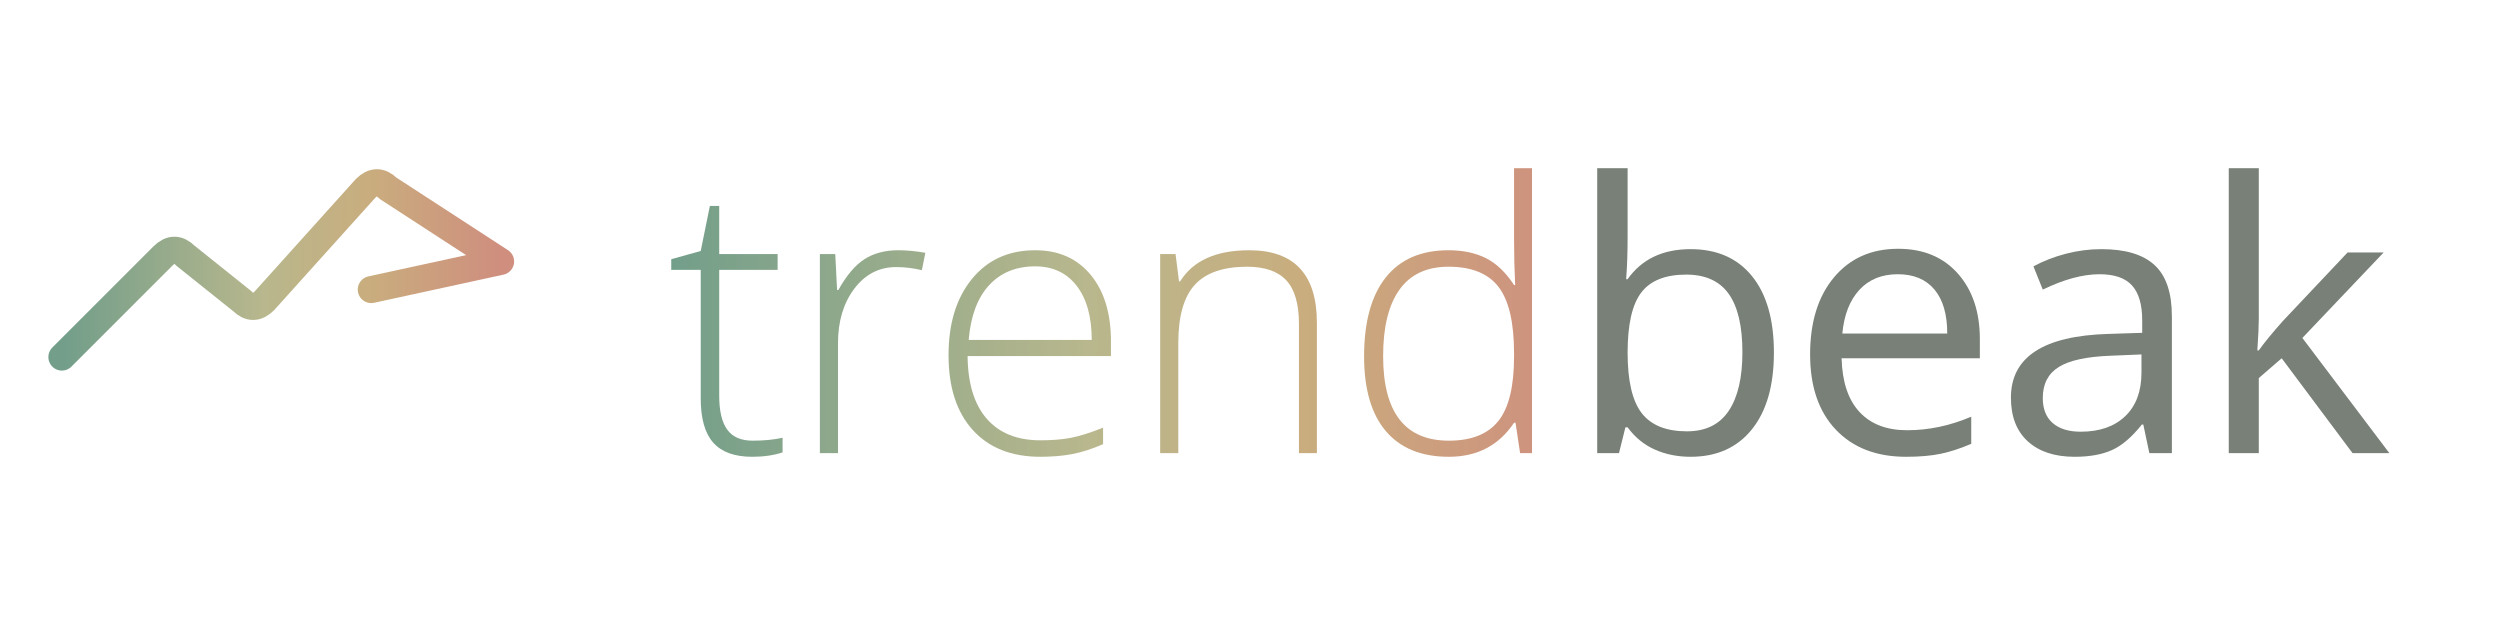
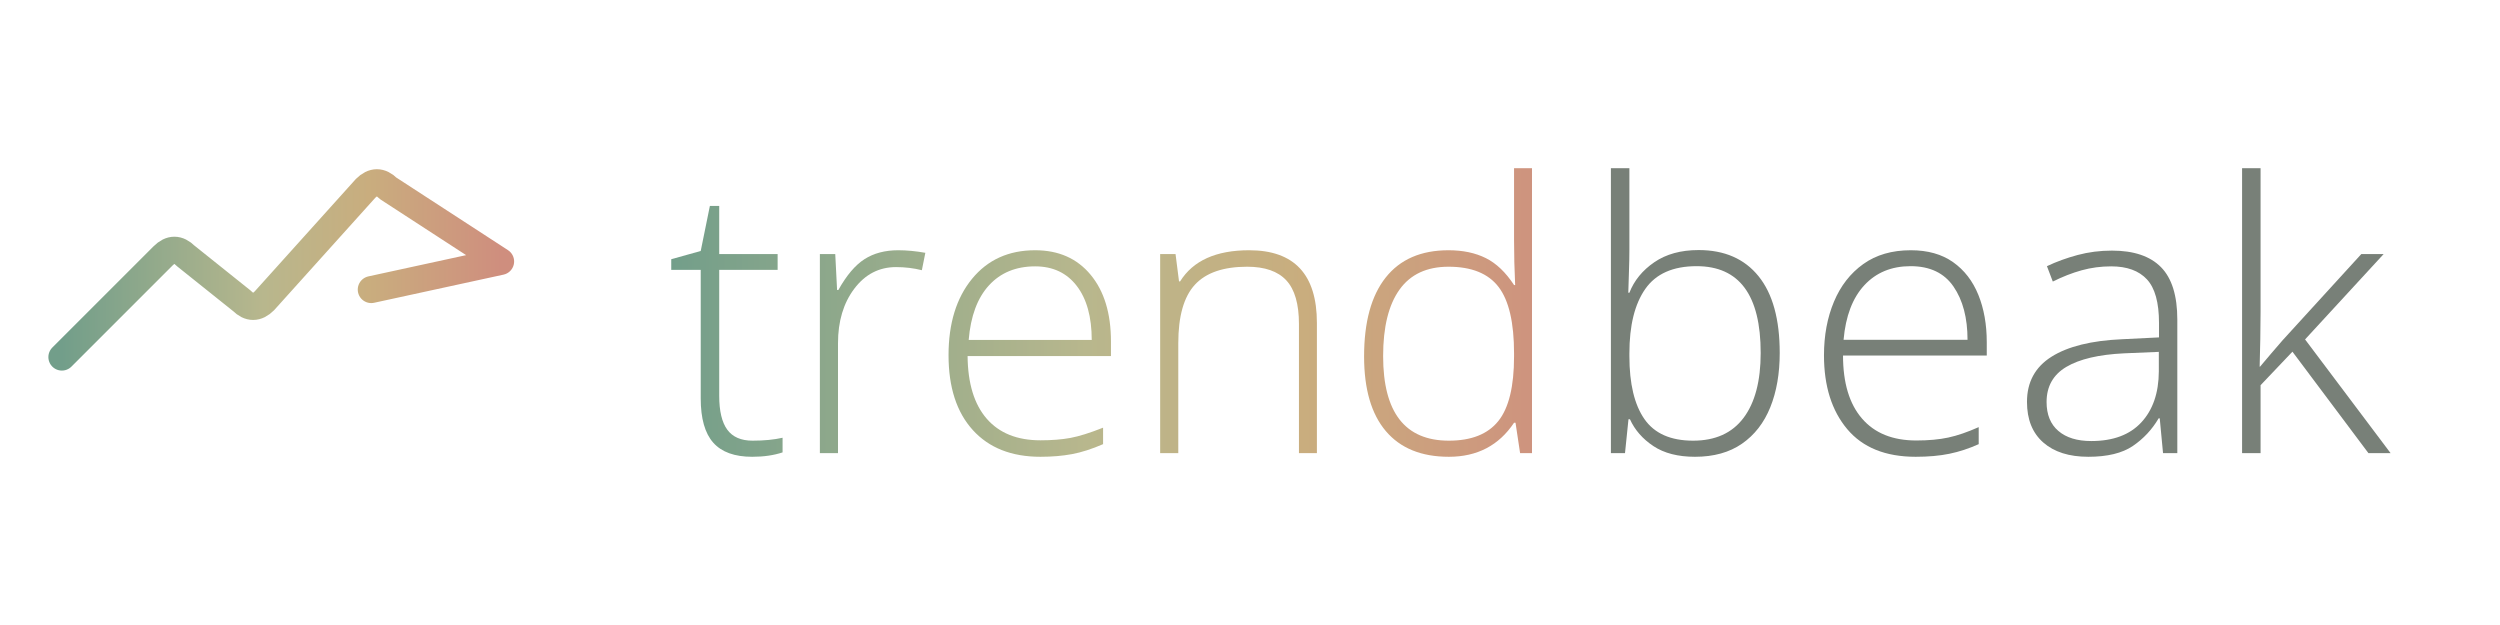
<svg xmlns="http://www.w3.org/2000/svg" width="480" height="120" viewBox="0 0 480 120">
  <defs>
    <linearGradient id="signal" x1="0" y1="0" x2="1" y2="0">
      <stop stop-color="#729E8A" />
      <stop offset=".46" stop-color="#B8B78D" />
      <stop offset=".7" stop-color="#C9AD7E" />
      <stop offset="1" stop-color="#CF8E7E" />
    </linearGradient>
    <linearGradient id="trend" gradientUnits="userSpaceOnUse" x1="128" y1="0" x2="303" y2="0">
      <stop stop-color="#729E8A" />
      <stop offset=".46" stop-color="#B8B78D" />
      <stop offset=".7" stop-color="#C9AD7E" />
      <stop offset="1" stop-color="#CF8E7E" />
    </linearGradient>
  </defs>
  <g transform="translate(0 7) scale(1.08)">
    <path d="M 11,57 L 29,39 Q 31,37 33,39 L 43,47 Q 45,49 47,47 L 65,27 Q 67,25 69,27 L 89,40 L 66,45" fill="none" stroke="url(#signal)" stroke-width="4.8" stroke-linecap="round" stroke-linejoin="round" />
  </g>
  <path d="M144.488 84.609Q147.793 84.609 150.254 84.047V86.859Q147.723 87.703 144.418 87.703Q139.355 87.703 136.947 84.996Q134.539 82.289 134.539 76.488V51.809H128.879V49.77L134.539 48.188L136.297 39.539H138.09V48.785H149.305V51.809H138.09V75.996Q138.09 80.391 139.637 82.5Q141.184 84.609 144.488 84.609Z" fill="url(#trend)" />
  <path d="M172.463 48.047Q174.888 48.047 177.666 48.539L176.998 51.879Q174.607 51.281 172.041 51.281Q167.154 51.281 164.025 55.43Q160.896 59.578 160.896 65.906V87.0H157.416V48.785H160.369L160.72 55.676H160.966Q163.322 51.457 165.994 49.752Q168.666 48.047 172.463 48.047Z" fill="url(#trend)" />
  <path d="M199.769 87.703Q191.437 87.703 186.779 82.57Q182.12 77.438 182.12 68.191Q182.12 59.051 186.62 53.549Q191.12 48.047 198.749 48.047Q205.499 48.047 209.402 52.758Q213.304 57.469 213.304 65.555V68.367H185.777Q185.847 76.242 189.45 80.391Q193.054 84.539 199.769 84.539Q203.038 84.539 205.517 84.082Q207.995 83.625 211.792 82.113V85.277Q208.558 86.684 205.816 87.193Q203.073 87.703 199.769 87.703ZM198.749 51.141Q193.23 51.141 189.89 54.779Q186.55 58.418 185.988 65.273H209.613Q209.613 58.629 206.73 54.885Q203.847 51.141 198.749 51.141Z" fill="url(#trend)" />
  <path d="M249.399 87.0V62.215Q249.399 56.449 246.973 53.83Q244.548 51.211 239.45 51.211Q232.595 51.211 229.413 54.674Q226.231 58.137 226.231 65.906V87.0H222.751V48.785H225.704L226.372 54.023H226.583Q230.309 48.047 239.837 48.047Q252.845 48.047 252.845 62.004V87.0Z" fill="url(#trend)" />
  <path d="M278.112 48.047Q282.26 48.047 285.284 49.559Q288.307 51.07 290.698 54.727H290.909Q290.698 50.297 290.698 46.043V32.297H294.143V87.0H291.858L290.979 81.164H290.698Q286.338 87.703 278.182 87.703Q270.272 87.703 266.088 82.781Q261.905 77.859 261.905 68.438Q261.905 58.523 266.053 53.285Q270.202 48.047 278.112 48.047ZM278.112 51.211Q271.854 51.211 268.707 55.605Q265.561 60.0 265.561 68.367Q265.561 84.609 278.182 84.609Q284.651 84.609 287.674 80.848Q290.698 77.086 290.698 68.438V67.84Q290.698 58.98 287.727 55.096Q284.756 51.211 278.112 51.211Z" fill="url(#trend)" />
-   <path d="M324.594 47.836Q332.188 47.836 336.389 53.021Q340.59 58.207 340.59 67.699Q340.59 77.191 336.354 82.447Q332.117 87.703 324.594 87.703Q320.832 87.703 317.721 86.314Q314.609 84.926 312.5 82.043H312.078L310.848 87.0H306.664V32.297H312.5V45.586Q312.5 50.051 312.219 53.602H312.5Q316.578 47.836 324.594 47.836ZM323.75 52.723Q317.773 52.723 315.137 56.15Q312.5 59.578 312.5 67.699Q312.5 75.82 315.207 79.318Q317.914 82.816 323.891 82.816Q329.27 82.816 331.906 78.896Q334.543 74.977 334.543 67.629Q334.543 60.105 331.906 56.414Q329.27 52.723 323.75 52.723Z" fill="#788078" />
-   <path d="M365.962 87.703Q357.42 87.703 352.48 82.5Q347.541 77.297 347.541 68.051Q347.541 58.734 352.129 53.25Q356.716 47.766 364.451 47.766Q371.693 47.766 375.912 52.529Q380.13 57.293 380.13 65.098V68.789H353.587Q353.763 75.574 357.015 79.09Q360.267 82.605 366.173 82.605Q372.396 82.605 378.478 80.004V85.207Q375.384 86.543 372.625 87.123Q369.865 87.703 365.962 87.703ZM364.38 52.652Q359.74 52.652 356.98 55.676Q354.22 58.699 353.728 64.043H373.873Q373.873 58.523 371.412 55.588Q368.951 52.652 364.38 52.652Z" fill="#788078" />
-   <path d="M412.675 87.0 411.515 81.516H411.234Q408.351 85.137 405.486 86.42Q402.62 87.703 398.331 87.703Q392.601 87.703 389.349 84.75Q386.097 81.797 386.097 76.348Q386.097 64.676 404.765 64.113L411.304 63.902V61.512Q411.304 56.977 409.353 54.814Q407.402 52.652 403.112 52.652Q398.296 52.652 392.214 55.605L390.421 51.141Q393.269 49.594 396.661 48.715Q400.054 47.836 403.464 47.836Q410.355 47.836 413.677 50.895Q416.999 53.953 416.999 60.703V87.0ZM399.491 82.887Q404.941 82.887 408.052 79.898Q411.163 76.91 411.163 71.531V68.051L405.327 68.297Q398.366 68.543 395.29 70.459Q392.214 72.375 392.214 76.418Q392.214 79.582 394.13 81.234Q396.046 82.887 399.491 82.887Z" fill="#788078" />
-   <path d="M433.688 67.277Q435.2 65.133 438.294 61.652L450.739 48.469H457.665L442.055 64.887L458.755 87.0H451.688L438.083 68.789L433.688 72.586V87.0H427.923V32.297H433.688V61.301Q433.688 63.234 433.407 67.277Z" fill="#788078" />
+   <path d="M312.844 32.297L312.844 47.836Q312.844 49.84 312.756 52.23Q312.668 54.621 312.633 56.203L312.844 56.203Q314.215 52.688 317.625 50.35Q321.035 48.012 326.133 48.012Q333.586 48.012 337.646 53.039Q341.707 58.066 341.707 67.77Q341.707 73.711 339.896 78.193Q338.086 82.676 334.465 85.189Q330.844 87.703 325.43 87.703Q320.543 87.703 317.449 85.646Q314.355 83.59 312.949 80.496L312.668 80.496L312 87L309.293 87L309.293 32.297ZM325.746 51.105Q318.961 51.105 315.902 55.465Q312.844 59.824 312.844 67.84L312.844 68.402Q312.844 76.312 315.727 80.461Q318.609 84.609 325.078 84.609Q331.477 84.609 334.764 80.232Q338.051 75.855 338.051 67.77Q338.051 51.105 325.746 51.105Z" fill="#788078" />
+   <path d="M366.868 48.047Q371.755 48.047 374.989 50.332Q378.223 52.617 379.841 56.607Q381.458 60.598 381.458 65.695L381.458 68.262L353.86 68.262Q353.86 76.137 357.499 80.355Q361.137 84.574 367.923 84.574Q371.438 84.574 374.057 84.012Q376.677 83.449 379.911 82.008L379.911 85.277Q377.098 86.543 374.286 87.123Q371.473 87.703 367.817 87.703Q359.134 87.703 354.669 82.395Q350.204 77.086 350.204 68.227Q350.204 62.496 352.12 57.926Q354.036 53.355 357.745 50.701Q361.454 48.047 366.868 48.047ZM366.833 51.105Q361.348 51.105 357.956 54.762Q354.563 58.418 353.966 65.238L377.766 65.238Q377.766 58.945 375.077 55.025Q372.387 51.105 366.833 51.105Z" fill="#788078" />
+   <path d="M405.494 48.117Q411.787 48.117 414.916 51.299Q418.045 54.48 418.045 61.371L418.045 87L415.302 87L414.67 80.32L414.459 80.32Q412.56 83.555 409.502 85.629Q406.443 87.703 400.959 87.703Q395.439 87.703 392.31 84.961Q389.181 82.219 389.181 77.156Q389.181 71.461 393.892 68.49Q398.603 65.52 407.427 65.133L414.529 64.781L414.529 62.004Q414.529 56.133 412.209 53.637Q409.888 51.141 405.353 51.141Q402.4 51.141 399.675 51.896Q396.951 52.652 394.138 54.059L393.013 51.105Q395.755 49.805 398.902 48.961Q402.048 48.117 405.494 48.117ZM414.494 67.559L407.814 67.84Q400.537 68.191 396.74 70.441Q392.943 72.691 392.943 77.191Q392.943 80.812 395.211 82.746Q397.478 84.68 401.521 84.68Q407.814 84.68 411.136 81.094Q414.459 77.508 414.494 71.32Z" fill="#788078" />
+   <path d="M434.03 32.297L434.03 59.895Q434.03 62.461 433.977 65.098Q433.924 67.734 433.854 70.406L433.924 70.406Q434.944 69.211 436.051 67.893Q437.159 66.574 438.248 65.344L453.366 48.785L457.655 48.785L442.573 65.168L458.991 87L454.737 87L440.147 67.523L434.03 73.957L434.03 87L430.479 87L430.479 32.297Z" fill="#788078" />
</svg>
